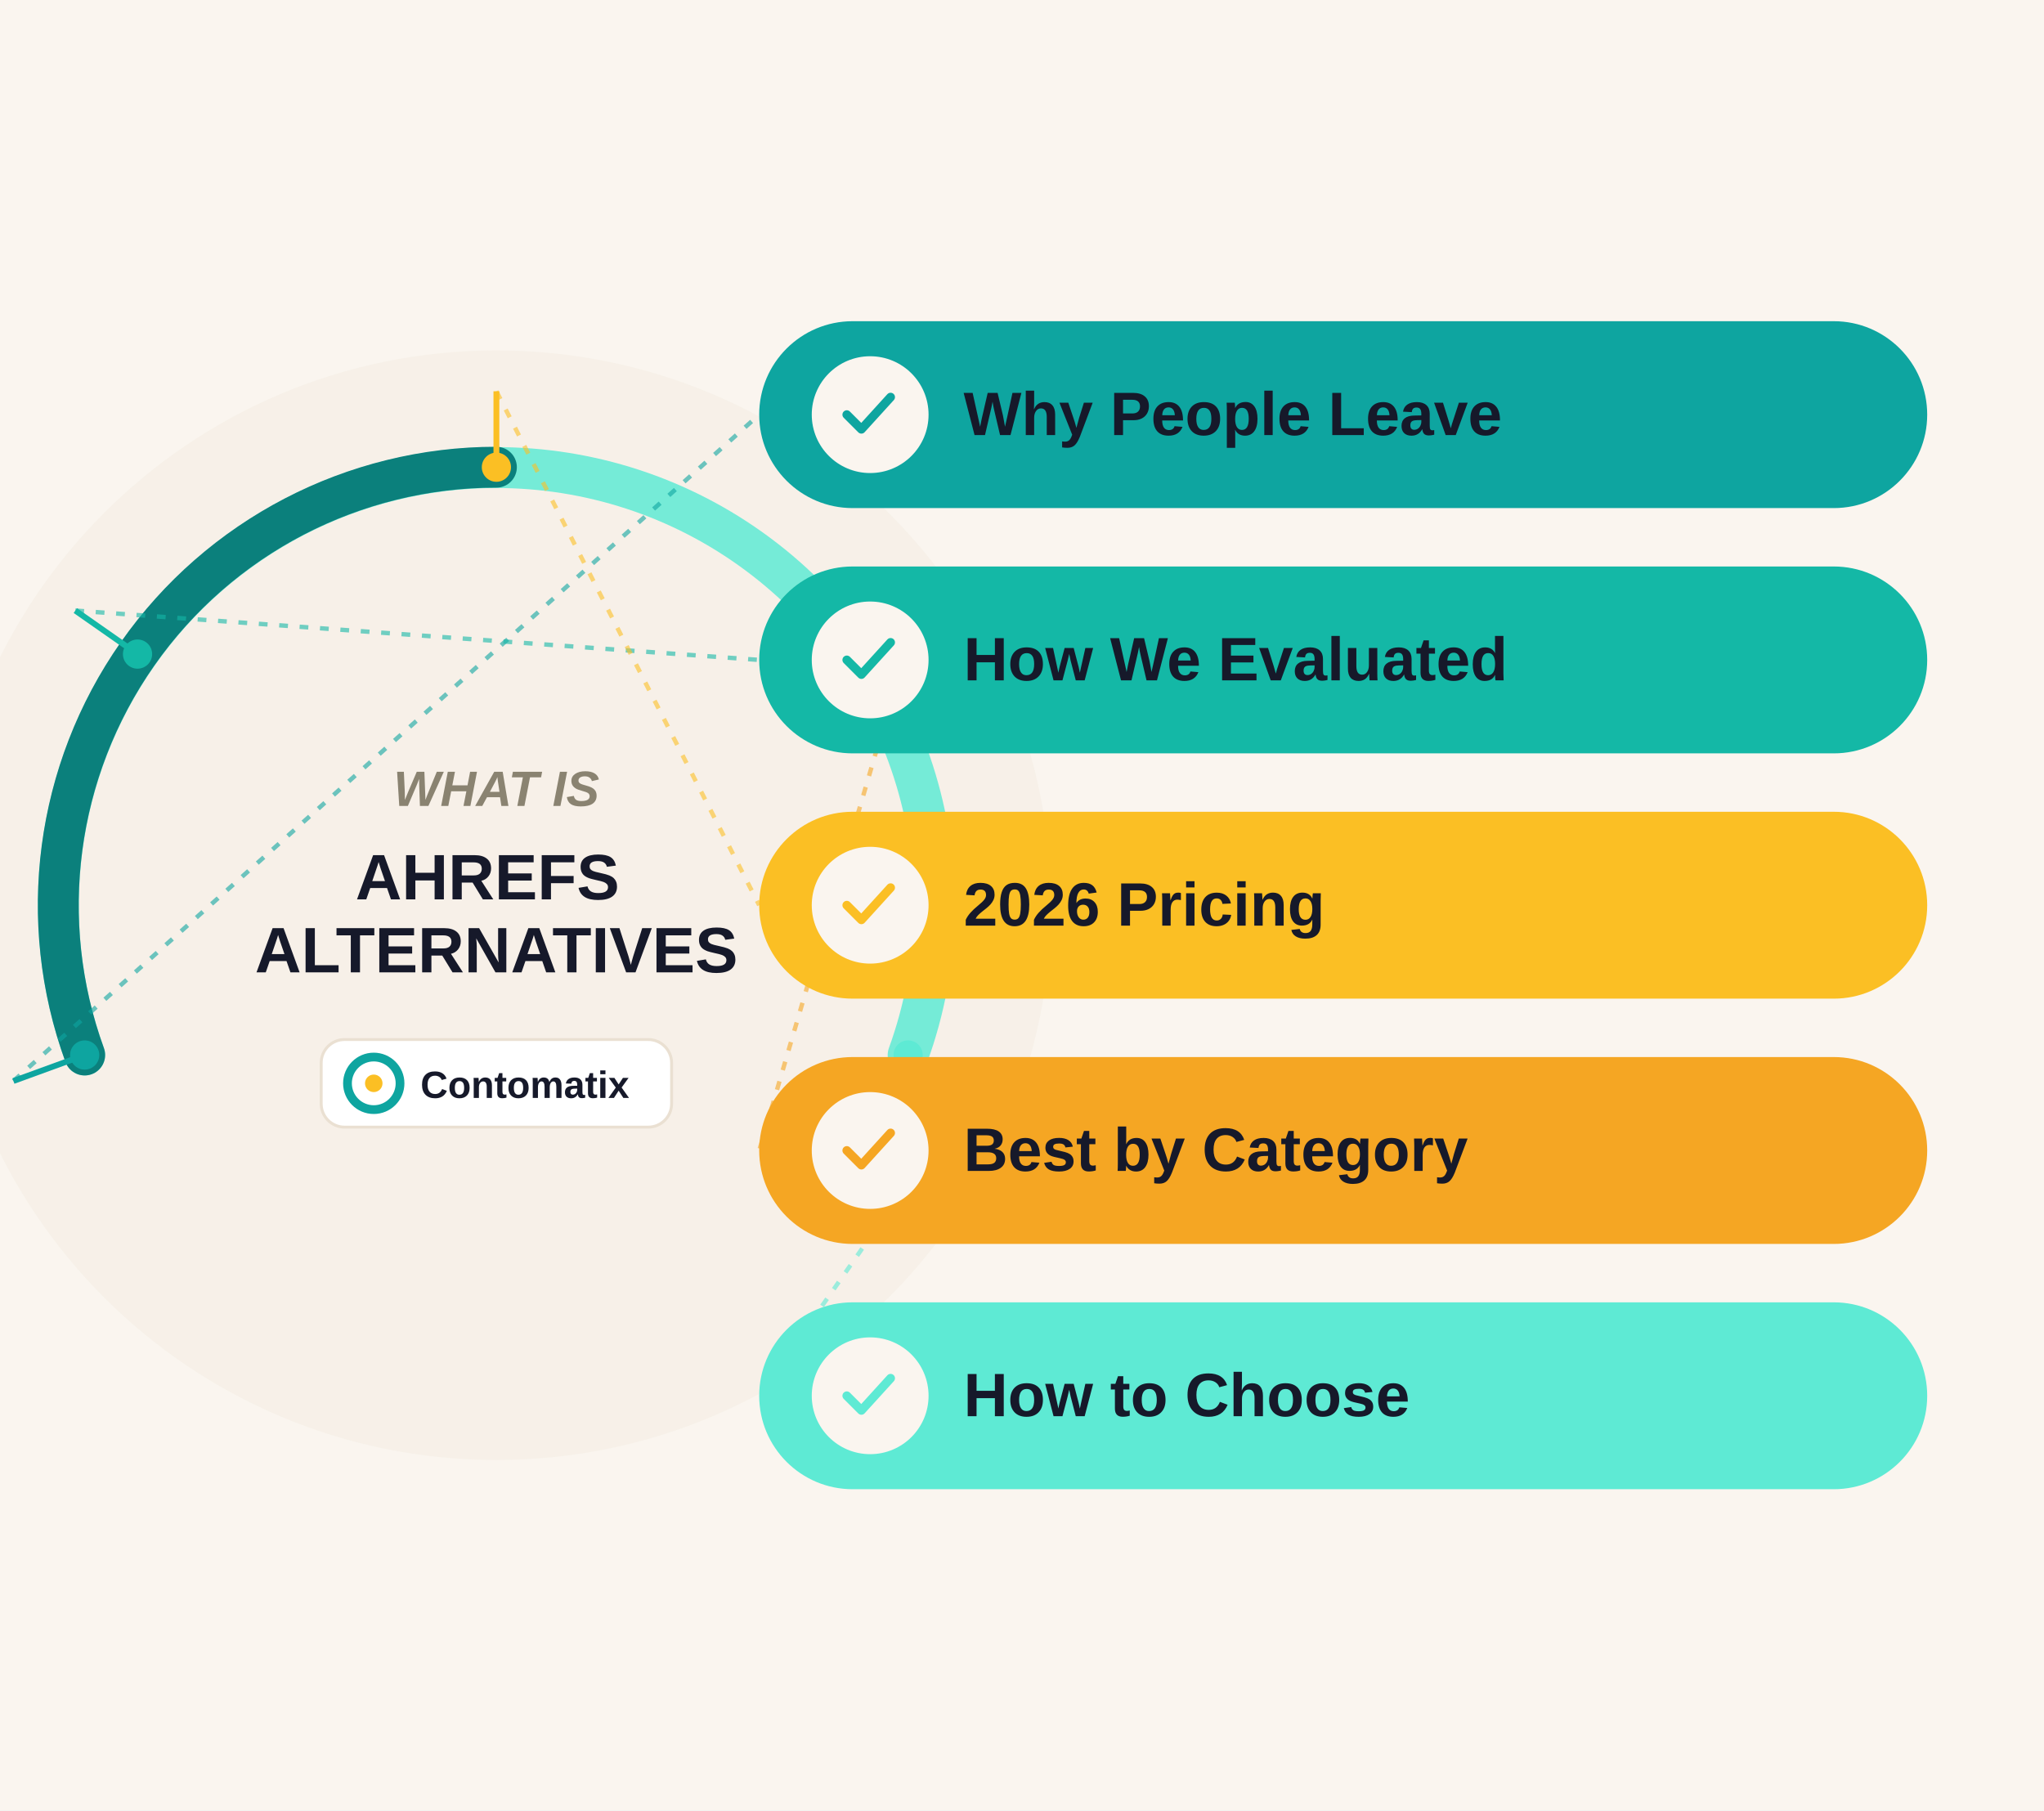
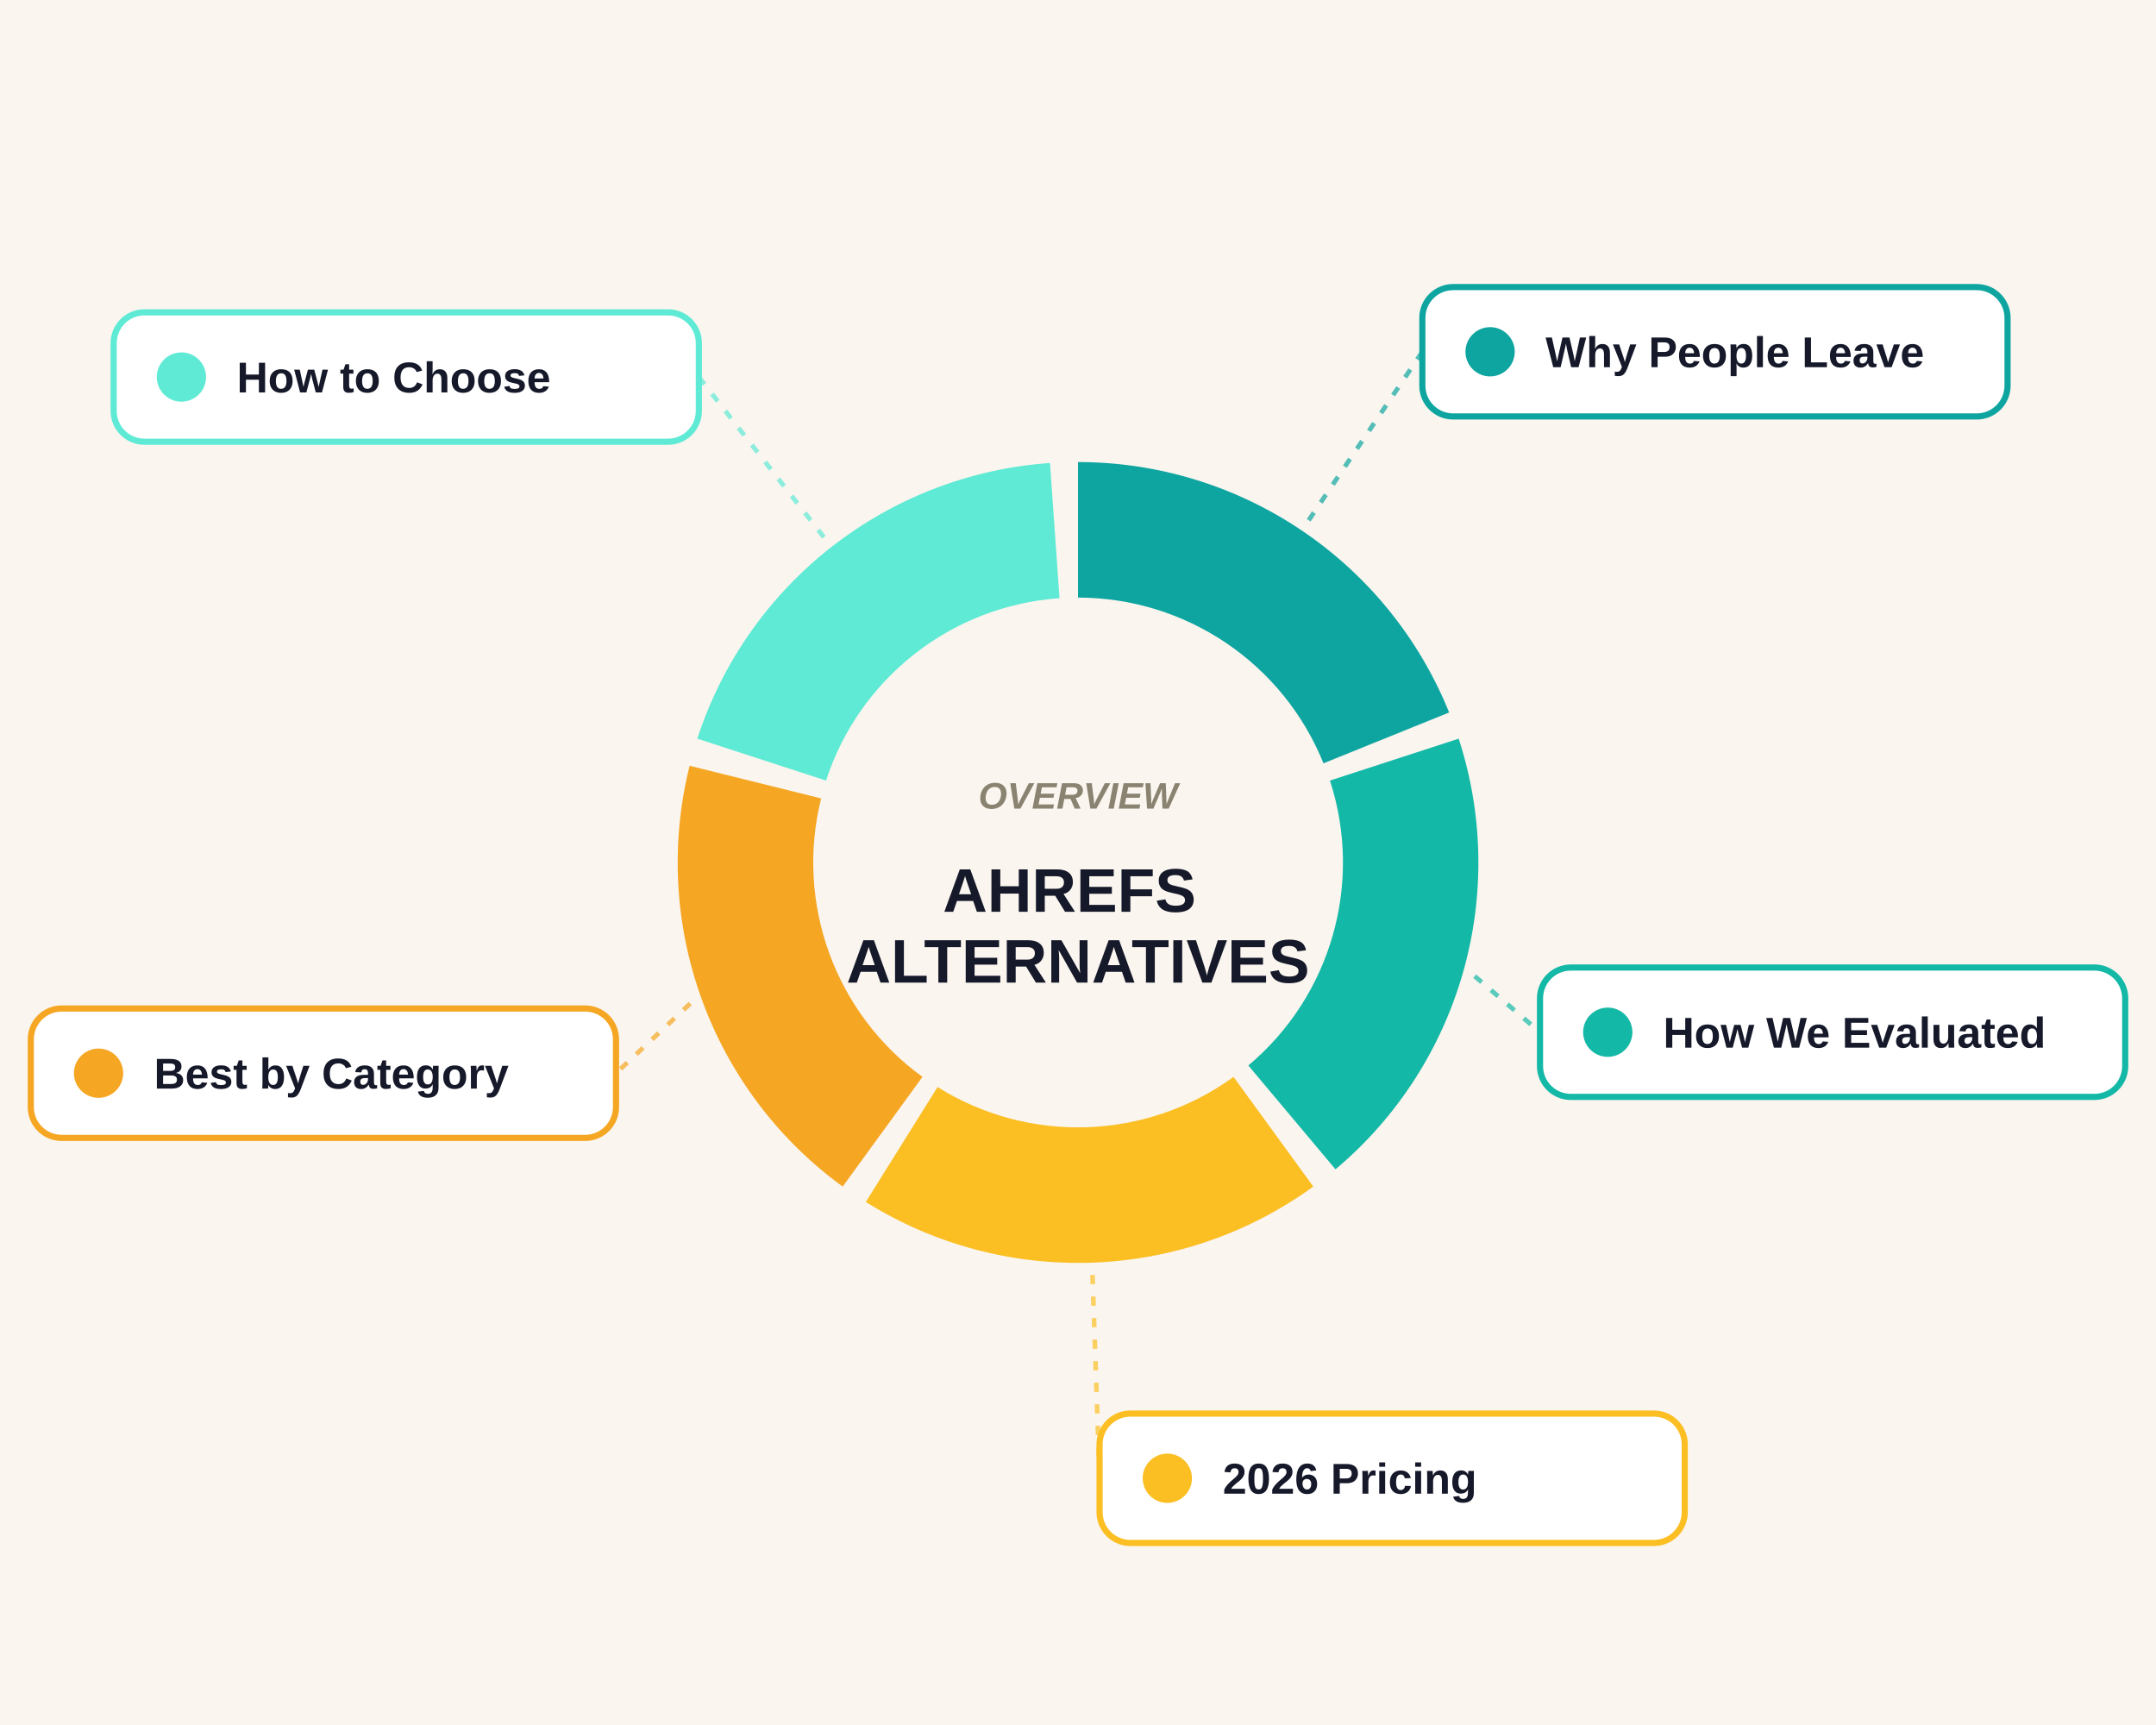
- <svg xmlns="http://www.w3.org/2000/svg" viewBox="0 0 700 620">
-   <rect width="700" height="620" fill="#FAF5EF" />
-   <circle cx="170" cy="310" r="190" fill="#F3ECE1" opacity="0.5" />
-   <path d="M 29.0 361.3 A 150 150 0 1 1 311.0 361.3" fill="none" stroke="#5EEAD4" stroke-width="14" stroke-linecap="round" opacity="0.85" />
-   <path d="M 29.0 361.3 A 150 150 0 0 1 170 160" fill="none" stroke="#0B807C" stroke-width="14" stroke-linecap="round" />
-   <circle cx="29.0" cy="361.3" r="5" fill="#0EA5A0" />
-   <line x1="29.0" y1="361.3" x2="4.6" y2="370.2" stroke="#0EA5A0" stroke-width="2" />
-   <line x1="4.6" y1="370.2" x2="260" y2="142.0" stroke="#0EA5A0" stroke-width="1.5" stroke-dasharray="3 4" opacity="0.6" />
-   <circle cx="47.1" cy="224.0" r="5" fill="#14B8A6" />
-   <line x1="47.1" y1="224.0" x2="25.8" y2="209.1" stroke="#14B8A6" stroke-width="2" />
-   <line x1="25.8" y1="209.1" x2="260" y2="226.0" stroke="#14B8A6" stroke-width="1.5" stroke-dasharray="3 4" opacity="0.6" />
-   <circle cx="170.0" cy="160.0" r="5" fill="#FBBF24" />
-   <line x1="170.0" y1="160.0" x2="170.0" y2="134.0" stroke="#FBBF24" stroke-width="2" />
-   <line x1="170.0" y1="134.0" x2="260" y2="310.0" stroke="#FBBF24" stroke-width="1.5" stroke-dasharray="3 4" opacity="0.6" />
-   <circle cx="292.9" cy="224.0" r="5" fill="#F5A623" />
-   <line x1="292.9" y1="224.0" x2="314.2" y2="209.1" stroke="#F5A623" stroke-width="2" />
-   <line x1="314.2" y1="209.1" x2="260" y2="394.0" stroke="#F5A623" stroke-width="1.5" stroke-dasharray="3 4" opacity="0.6" />
-   <circle cx="311.0" cy="361.3" r="5" fill="#5EEAD4" />
-   <line x1="311.0" y1="361.3" x2="335.4" y2="370.2" stroke="#5EEAD4" stroke-width="2" />
-   <line x1="335.4" y1="370.2" x2="260" y2="478.0" stroke="#5EEAD4" stroke-width="1.5" stroke-dasharray="3 4" opacity="0.6" />
-   <text x="170" y="276" text-anchor="middle" font-family="Arial, sans-serif" font-size="17" font-style="italic" font-weight="700" fill="#8A8371">WHAT IS</text>
-   <text x="170" y="308" text-anchor="middle" font-family="Arial, sans-serif" font-size="22" font-weight="800" fill="#16192A">
-     <tspan x="170">AHREFS</tspan>
-     <tspan x="170" dy="25">ALTERNATIVES</tspan>
+ <svg xmlns="http://www.w3.org/2000/svg" viewBox="0 0 700 560">
+   <rect width="700" height="560" fill="#FAF5EF" />
+   <path d="M 350.0 150.0 A 130 130 0 0 1 470.5 231.3 L 429.7 247.8 A 86 86 0 0 0 350.0 194.0 Z" fill="#0EA5A0" />
+   <path d="M 473.6 239.8 A 130 130 0 0 1 433.6 379.6 L 405.3 345.9 A 86 86 0 0 0 431.8 253.4 Z" fill="#14B8A6" />
+   <path d="M 426.4 385.2 A 130 130 0 0 1 281.1 390.2 L 304.4 352.9 A 86 86 0 0 0 400.5 349.6 Z" fill="#FBBF24" />
+   <path d="M 273.6 385.2 A 130 130 0 0 1 223.9 248.6 L 266.6 259.2 A 86 86 0 0 0 299.5 349.6 Z" fill="#F5A623" />
+   <path d="M 226.4 239.8 A 130 130 0 0 1 340.9 150.3 L 344.0 194.2 A 86 86 0 0 0 268.2 253.4 Z" fill="#5EEAD4" />
+   <circle cx="350" cy="280" r="80" fill="#FAF5EF" />
+   <text x="350" y="262.5" text-anchor="middle" font-family="Arial, sans-serif" font-size="12" font-style="italic" font-weight="700" fill="#8A8371">OVERVIEW</text>
+   <text x="350" y="296" text-anchor="middle" font-family="Arial, sans-serif" font-size="20" font-weight="800" fill="#16192A">
+     <tspan x="350">AHREFS</tspan>
+     <tspan x="350" dy="23">ALTERNATIVES</tspan>
  </text>
-   <g transform="translate(110, 356)">
-     <rect width="120" height="30" rx="8" fill="#FFFFFF" stroke="#EAE0D2" />
-     <circle cx="18" cy="15" r="9" fill="none" stroke="#0EA5A0" stroke-width="3" />
-     <circle cx="18" cy="15" r="3" fill="#FBBF24" />
-     <text x="34" y="20" font-family="Arial, sans-serif" font-size="13" font-weight="700" fill="#16192A">Contomatix</text>
-   </g>
-   <g>
-     <rect x="260" y="110.0" width="400" height="64" rx="32" fill="#0EA5A0" />
-     <circle cx="298" cy="142.0" r="20" fill="#FAF5EF" />
-     <path d="M 290 142.0 l 5 5 l 10 -11" stroke="#0EA5A0" stroke-width="3" fill="none" stroke-linecap="round" stroke-linejoin="round" />
-     <text x="330" y="149.0" font-family="Arial, sans-serif" font-size="21" font-weight="700" fill="#16192A">Why People Leave</text>
-   </g>
-   <g>
-     <rect x="260" y="194.0" width="400" height="64" rx="32" fill="#14B8A6" />
-     <circle cx="298" cy="226.0" r="20" fill="#FAF5EF" />
-     <path d="M 290 226.0 l 5 5 l 10 -11" stroke="#14B8A6" stroke-width="3" fill="none" stroke-linecap="round" stroke-linejoin="round" />
-     <text x="330" y="233.0" font-family="Arial, sans-serif" font-size="21" font-weight="700" fill="#16192A">How We Evaluated</text>
-   </g>
-   <g>
-     <rect x="260" y="278.0" width="400" height="64" rx="32" fill="#FBBF24" />
-     <circle cx="298" cy="310.0" r="20" fill="#FAF5EF" />
-     <path d="M 290 310.0 l 5 5 l 10 -11" stroke="#FBBF24" stroke-width="3" fill="none" stroke-linecap="round" stroke-linejoin="round" />
-     <text x="330" y="317.0" font-family="Arial, sans-serif" font-size="21" font-weight="700" fill="#16192A">2026 Pricing</text>
-   </g>
-   <g>
-     <rect x="260" y="362.0" width="400" height="64" rx="32" fill="#F5A623" />
-     <circle cx="298" cy="394.0" r="20" fill="#FAF5EF" />
-     <path d="M 290 394.0 l 5 5 l 10 -11" stroke="#F5A623" stroke-width="3" fill="none" stroke-linecap="round" stroke-linejoin="round" />
-     <text x="330" y="401.0" font-family="Arial, sans-serif" font-size="21" font-weight="700" fill="#16192A">Best by Category</text>
-   </g>
-   <g>
-     <rect x="260" y="446.0" width="400" height="64" rx="32" fill="#5EEAD4" />
-     <circle cx="298" cy="478.0" r="20" fill="#FAF5EF" />
-     <path d="M 290 478.0 l 5 5 l 10 -11" stroke="#5EEAD4" stroke-width="3" fill="none" stroke-linecap="round" stroke-linejoin="round" />
-     <text x="330" y="485.0" font-family="Arial, sans-serif" font-size="21" font-weight="700" fill="#16192A">How to Choose</text>
-   </g>
+   <line x1="424.9" y1="168.9" x2="461.8" y2="114.2" stroke="#0EA5A0" stroke-width="1.5" stroke-dasharray="3 4" opacity="0.7" />
+   <rect x="461.8" y="93.2" width="190" height="42" rx="10" fill="#FFFFFF" stroke="#0EA5A0" stroke-width="2" />
+   <circle cx="483.8" cy="114.2" r="8" fill="#0EA5A0" />
+   <text x="501.8" y="119.2" font-family="Arial, sans-serif" font-size="14" font-weight="700" fill="#16192A">Why People Leave</text>
+   <line x1="478.8" y1="316.9" x2="500.0" y2="335.1" stroke="#14B8A6" stroke-width="1.5" stroke-dasharray="3 4" opacity="0.7" />
+   <rect x="500.0" y="314.1" width="190" height="42" rx="10" fill="#FFFFFF" stroke="#14B8A6" stroke-width="2" />
+   <circle cx="522.0" cy="335.1" r="8" fill="#14B8A6" />
+   <text x="540.0" y="340.1" font-family="Arial, sans-serif" font-size="14" font-weight="700" fill="#16192A">How We Evaluated</text>
+   <line x1="354.7" y1="413.9" x2="357.0" y2="479.9" stroke="#FBBF24" stroke-width="1.5" stroke-dasharray="3 4" opacity="0.7" />
+   <rect x="357.0" y="458.9" width="190" height="42" rx="10" fill="#FFFFFF" stroke="#FBBF24" stroke-width="2" />
+   <circle cx="379.0" cy="479.9" r="8" fill="#FBBF24" />
+   <text x="397.0" y="484.9" font-family="Arial, sans-serif" font-size="14" font-weight="700" fill="#16192A">2026 Pricing</text>
+   <line x1="224.1" y1="325.8" x2="200.0" y2="348.4" stroke="#F5A623" stroke-width="1.5" stroke-dasharray="3 4" opacity="0.7" />
+   <rect x="10.0" y="327.4" width="190" height="42" rx="10" fill="#FFFFFF" stroke="#F5A623" stroke-width="2" />
+   <circle cx="32.0" cy="348.4" r="8" fill="#F5A623" />
+   <text x="50.0" y="353.4" font-family="Arial, sans-serif" font-size="14" font-weight="700" fill="#16192A">Best by Category</text>
+   <line x1="267.5" y1="174.4" x2="226.9" y2="122.4" stroke="#5EEAD4" stroke-width="1.5" stroke-dasharray="3 4" opacity="0.7" />
+   <rect x="36.9" y="101.4" width="190" height="42" rx="10" fill="#FFFFFF" stroke="#5EEAD4" stroke-width="2" />
+   <circle cx="58.9" cy="122.4" r="8" fill="#5EEAD4" />
+   <text x="76.9" y="127.4" font-family="Arial, sans-serif" font-size="14" font-weight="700" fill="#16192A">How to Choose</text>
</svg>
